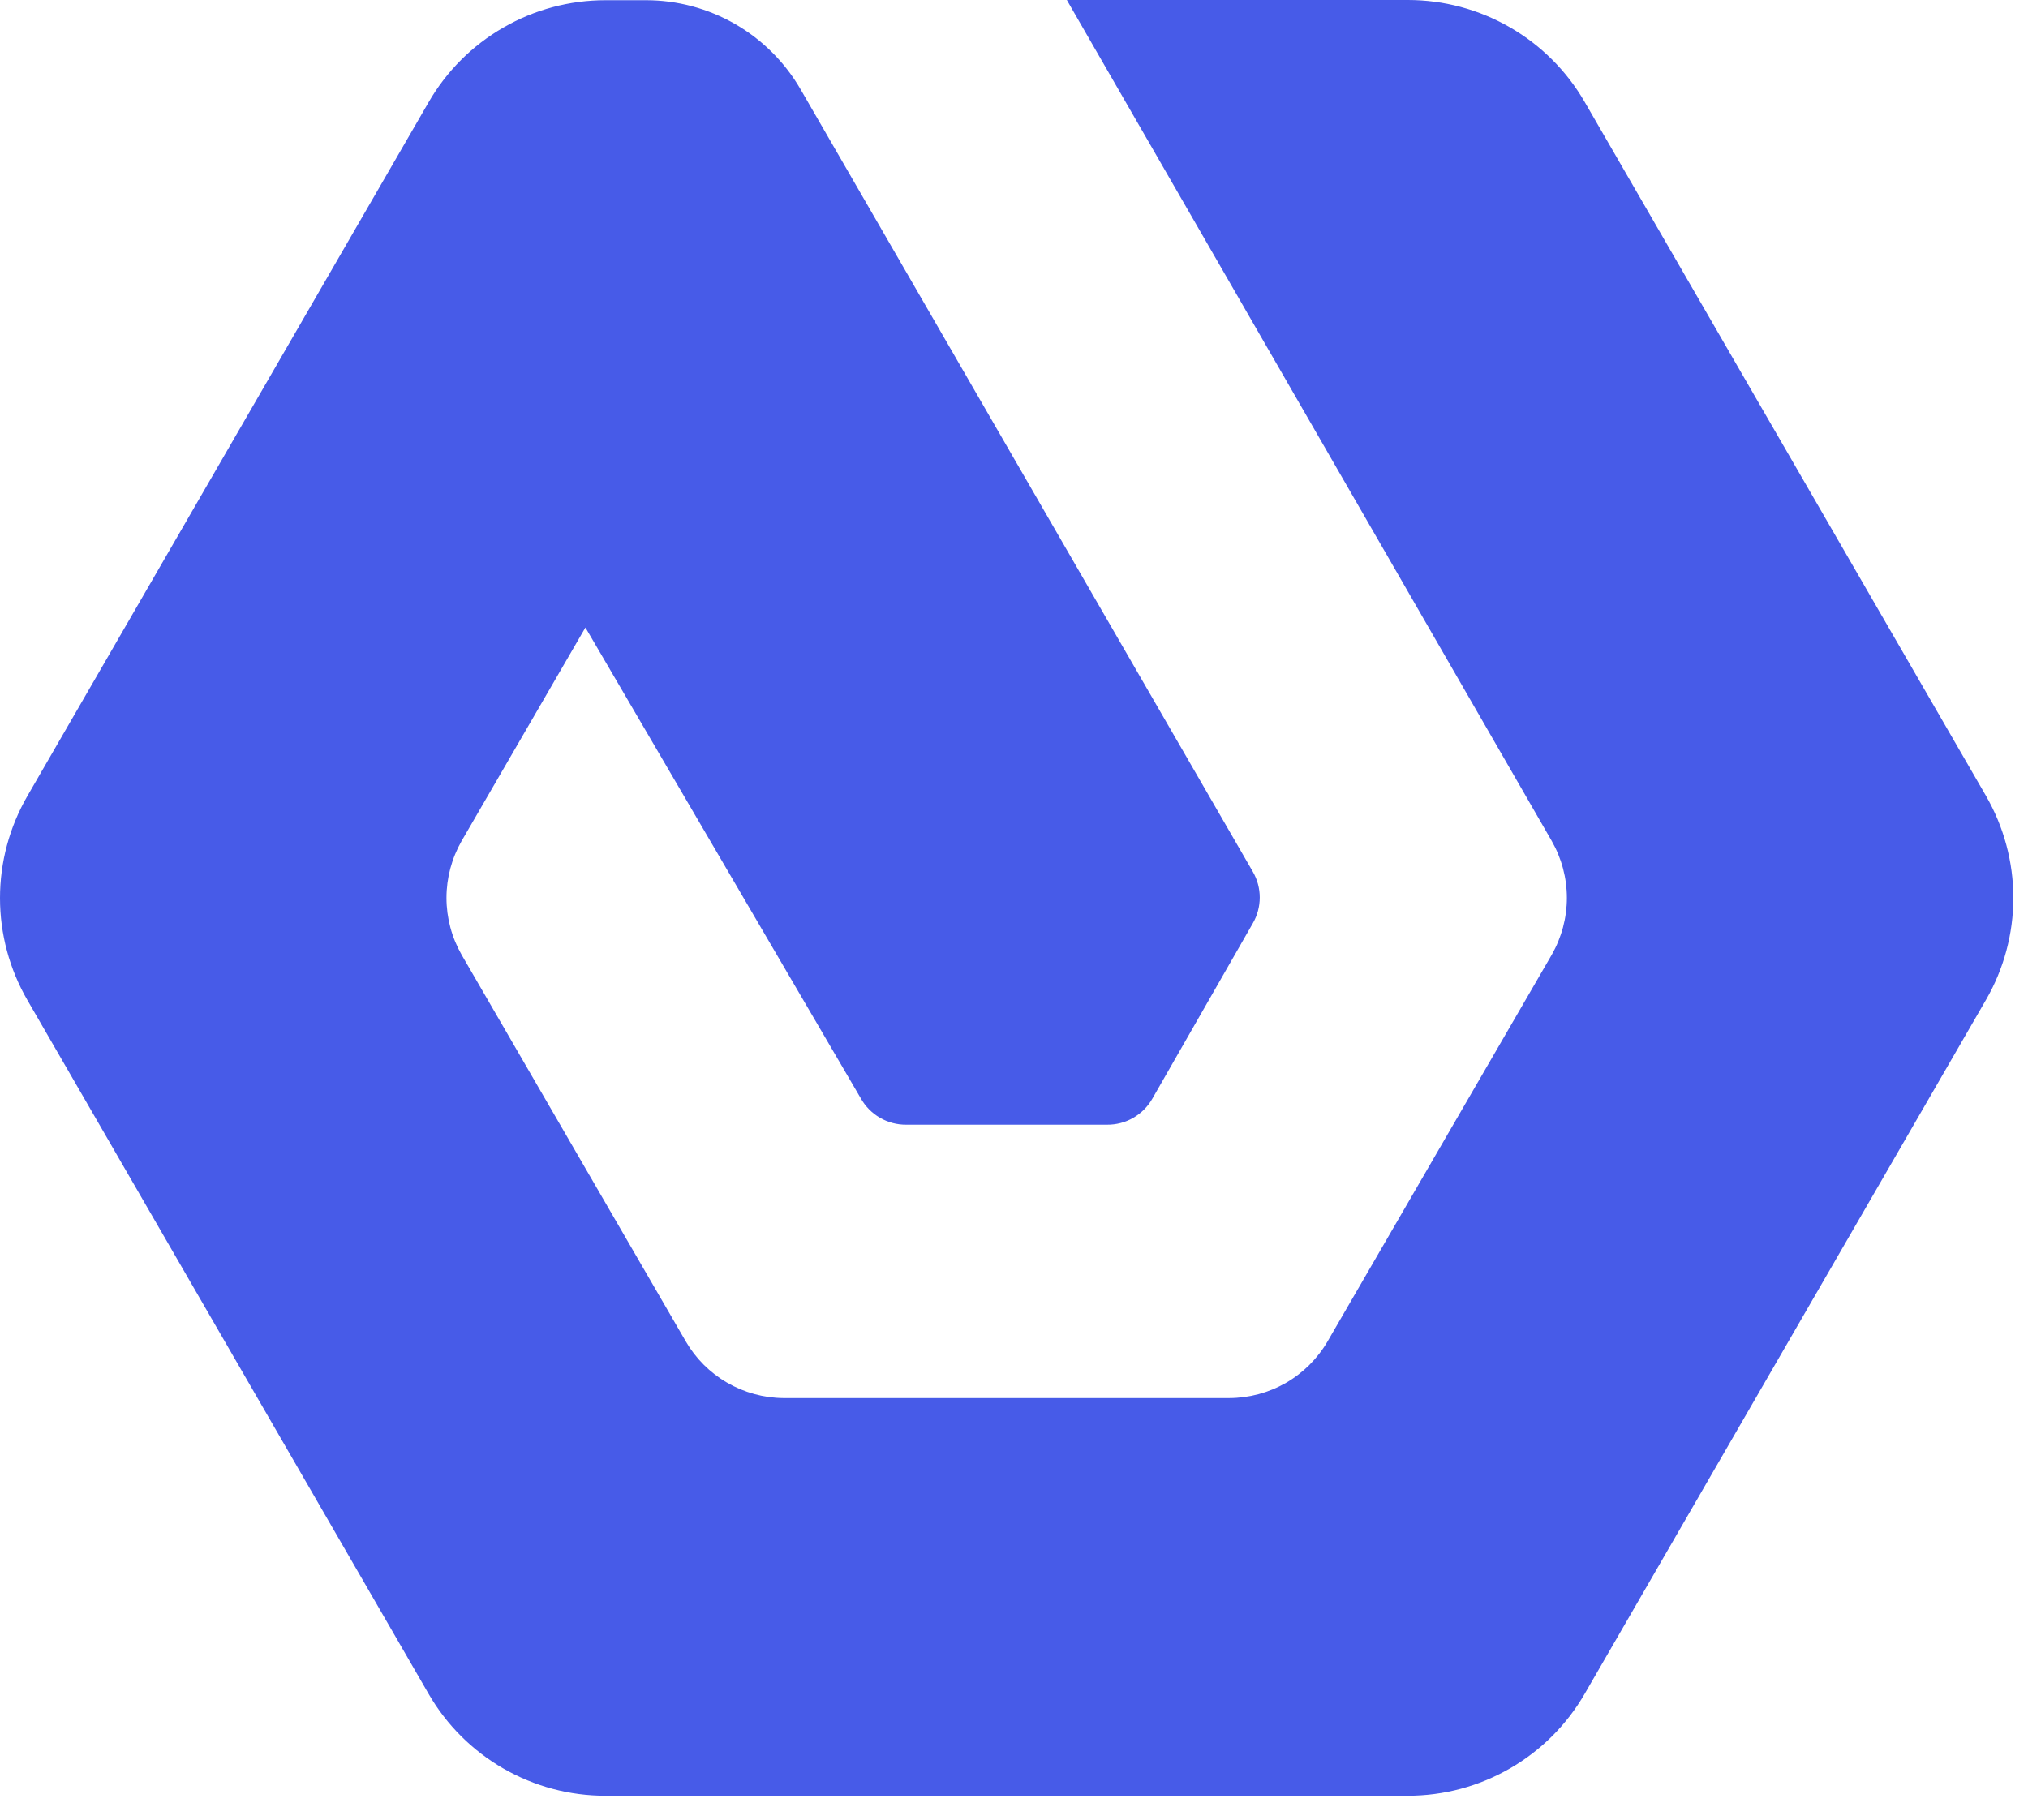
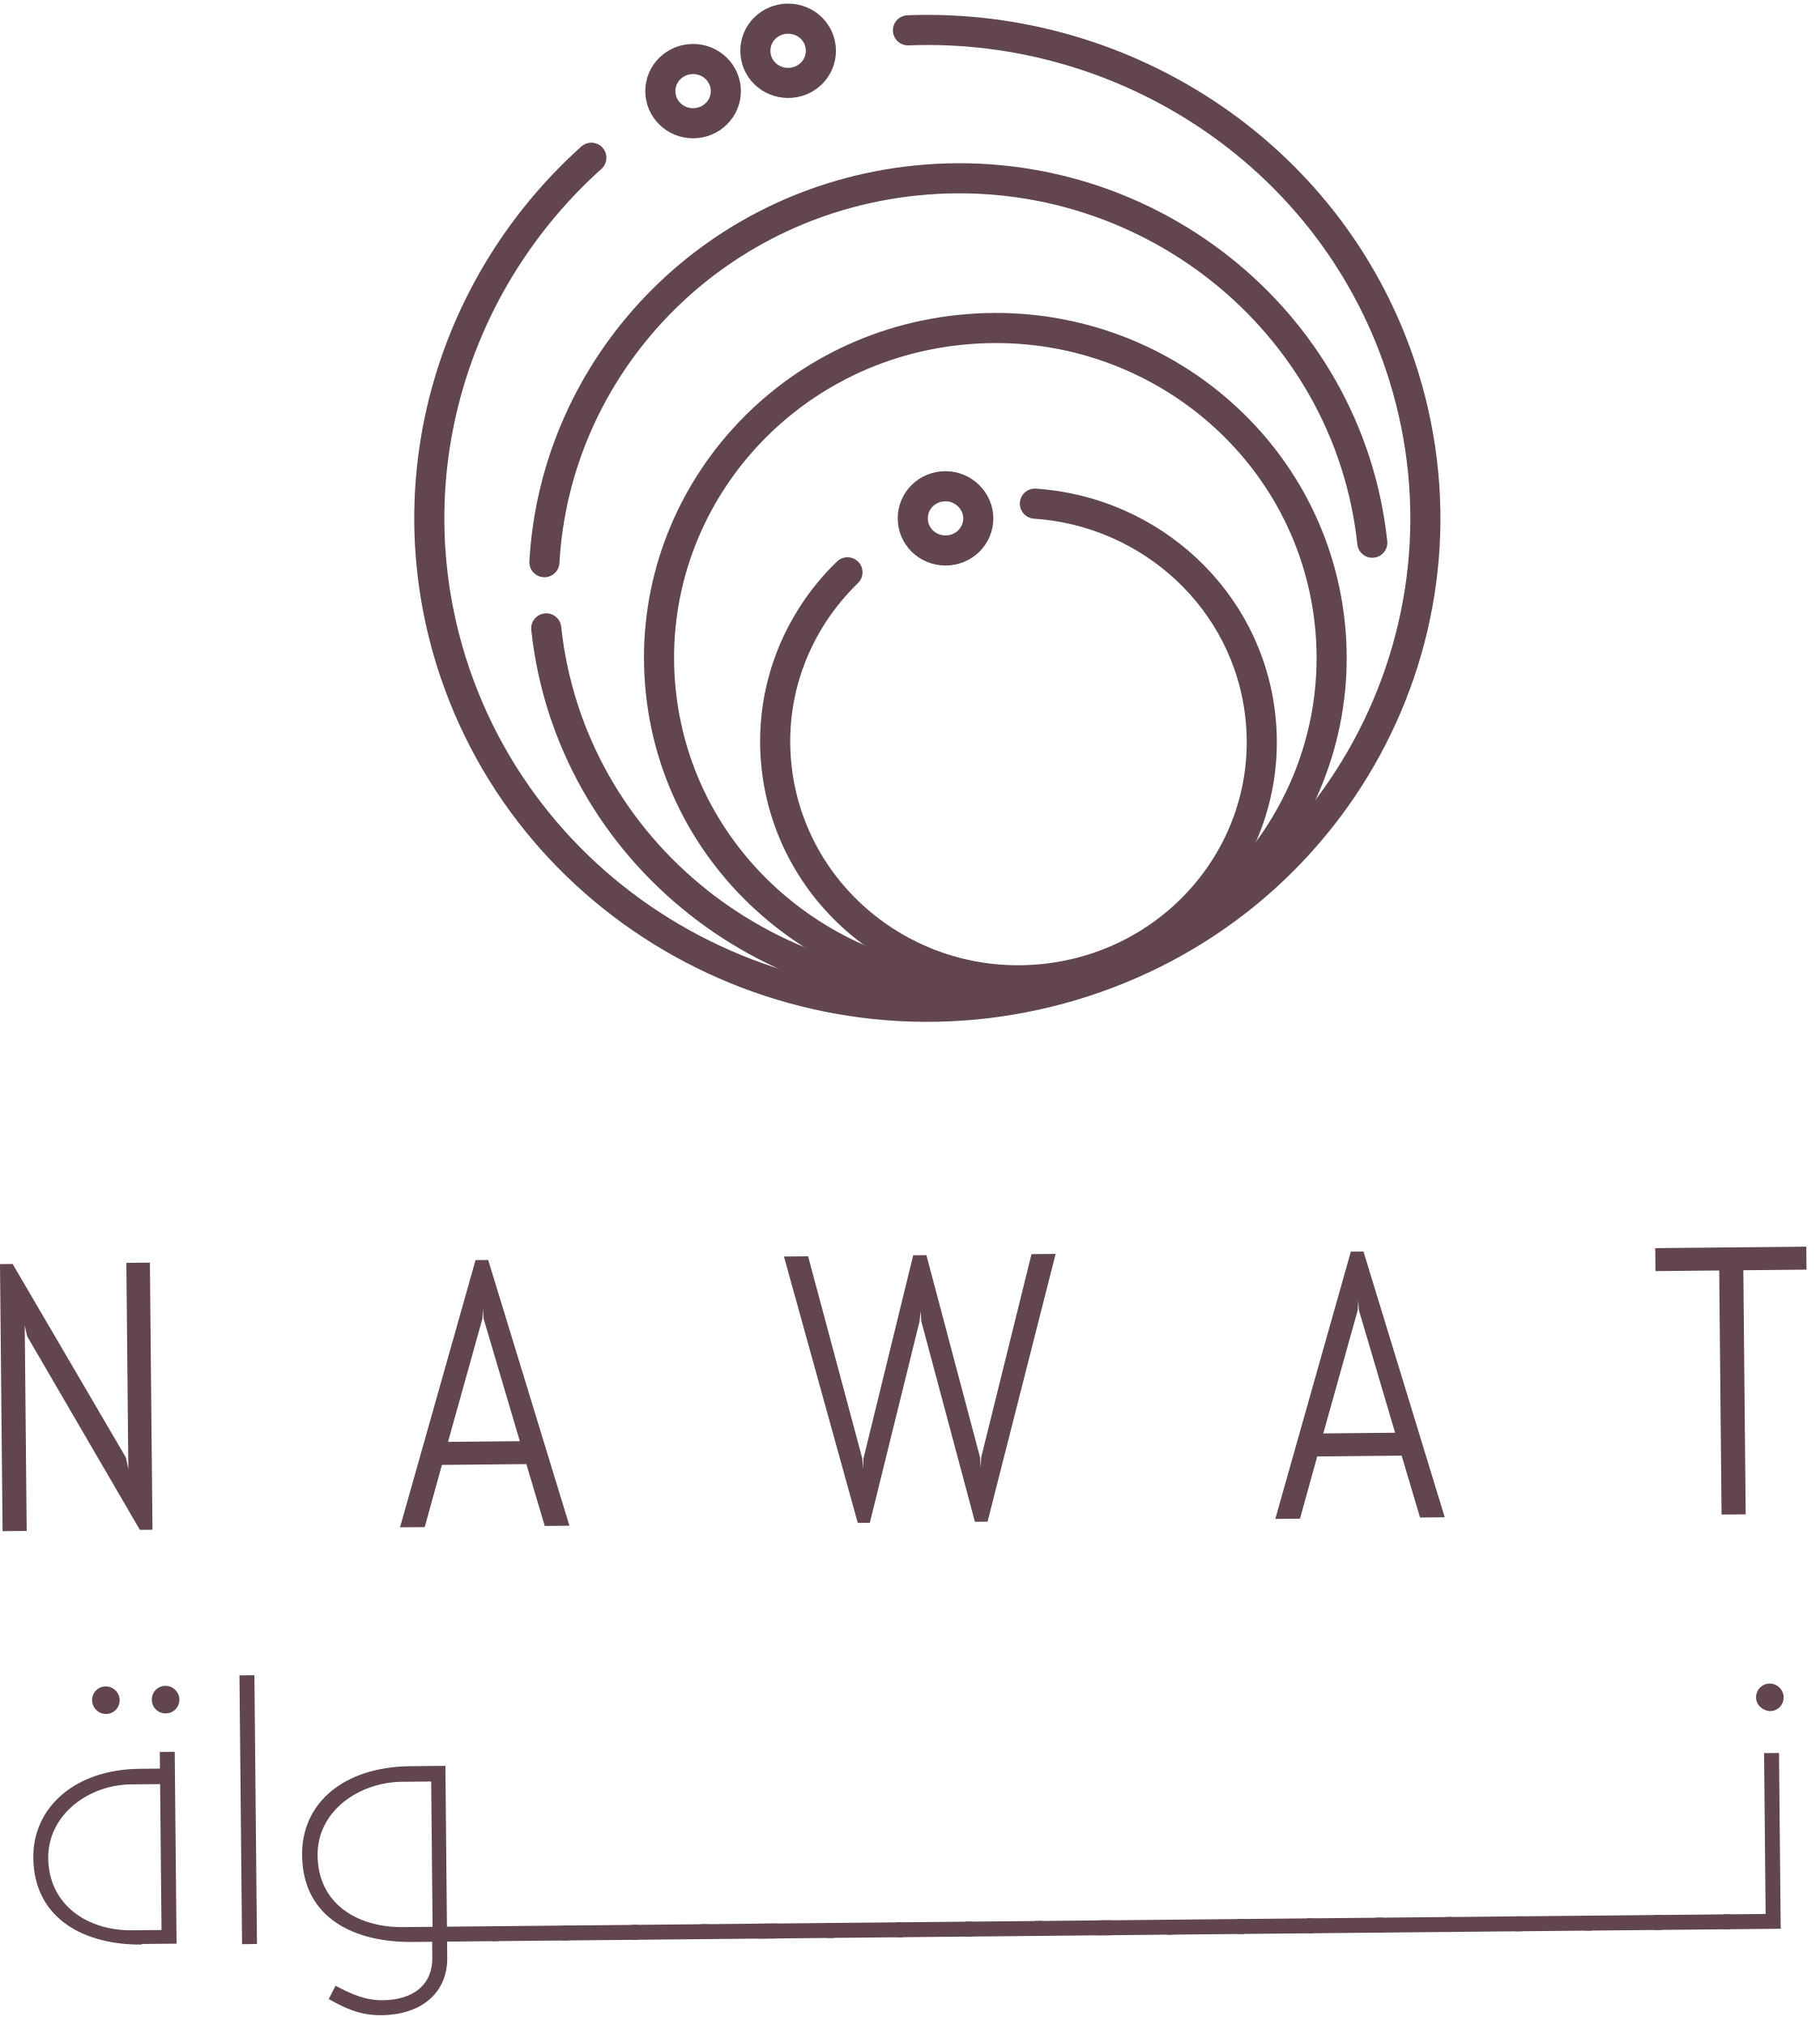
- <svg xmlns="http://www.w3.org/2000/svg" width="39" height="35" viewBox="0 0 39 35" fill="none">
-   <path d="M29.84 16.174C30.031 16.508 30.132 16.886 30.132 17.27C30.132 17.654 30.031 18.032 29.84 18.366L25.531 25.799C25.338 26.131 25.062 26.406 24.73 26.598C24.398 26.789 24.021 26.89 23.637 26.891L15.066 26.891C14.685 26.888 14.311 26.785 13.982 26.594C13.652 26.403 13.378 26.128 13.187 25.799L8.878 18.366C8.687 18.032 8.586 17.654 8.586 17.27C8.586 16.886 8.687 16.508 8.878 16.174L11.258 12.07L16.555 21.128C16.642 21.282 16.769 21.411 16.923 21.5C17.077 21.589 17.252 21.635 17.43 21.633L21.288 21.633C21.466 21.635 21.641 21.589 21.795 21.5C21.949 21.411 22.076 21.282 22.163 21.128L24.092 17.76C24.18 17.609 24.226 17.437 24.226 17.262C24.226 17.088 24.18 16.916 24.092 16.765L15.397 1.72C15.096 1.199 14.662 0.765 14.14 0.464C13.618 0.163 13.026 0.004 12.423 0.004L11.644 0.004C10.954 0.004 10.277 0.185 9.68 0.53C9.082 0.874 8.586 1.37 8.242 1.967L0.527 15.31C0.182 15.907 -7.84862e-07 16.584 -7.54727e-07 17.274C-7.24593e-07 17.963 0.182 18.64 0.527 19.237L8.242 32.58C8.587 33.177 9.083 33.672 9.68 34.016C10.278 34.36 10.955 34.541 11.644 34.54L27.074 34.54C27.764 34.54 28.441 34.359 29.038 34.014C29.636 33.67 30.131 33.174 30.476 32.577L38.191 19.233C38.536 18.637 38.718 17.959 38.718 17.27C38.718 16.581 38.536 15.903 38.191 15.306L30.476 1.963C30.131 1.366 29.636 0.87 29.038 0.526C28.441 0.181 27.764 -0 27.074 3.09408e-06L20.516 3.38073e-06L29.84 16.174Z" fill="#475BE8" />
+ <svg xmlns="http://www.w3.org/2000/svg" width="204" height="227" viewBox="0 0 204 227" fill="none">
+   <path d="M15.677 171.493L3.04 149.787L2.771 148.566L2.993 171.616L0.289 171.642L0 141.703L1.416 141.689L14.118 163.395L14.388 164.68L14.165 141.566L16.805 141.541L17.093 171.48L15.677 171.493Z" fill="#614551" />
+   <path d="M59.005 164.123L49.54 164.214L47.611 171.187L44.843 171.213L53.311 141.254L54.727 141.241L63.836 171.03L61.068 171.057L59.005 164.123ZM50.224 161.632L58.272 161.554L54.211 147.814L54.136 146.72L54.083 147.815L50.224 161.632Z" fill="#614551" />
+   <path d="M110.709 170.577L109.292 170.591L103.28 148.112L103.205 146.953L103.087 148.114L97.51 170.704L96.158 170.717L87.885 140.855L90.59 140.829L96.668 163.501L96.743 164.659L96.797 163.499L102.372 140.716L103.853 140.701L109.867 163.373L109.942 164.532L109.995 163.372L115.635 140.588L118.34 140.562L110.709 170.577Z" fill="#614551" />
+   <path d="M157.128 163.176L147.663 163.268L145.734 170.241L142.966 170.267L151.434 140.308L152.851 140.294L161.959 170.084L159.191 170.111L157.128 163.176ZM148.347 160.685L156.395 160.608L152.335 146.867L152.26 145.773L152.206 146.869L148.347 160.685Z" fill="#614551" />
+   <path d="M195.433 142.394L195.697 169.757L192.992 169.783L192.729 142.42L185.582 142.489L185.557 139.913L202.49 139.75L202.515 142.325L195.433 142.394Z" fill="#614551" />
+   <path d="M15.867 217.982C9.622 218.042 3.799 215.201 3.732 208.247C3.679 202.71 8.273 198.352 15.677 198.28L17.931 198.259L17.913 196.391L19.587 196.375L19.794 217.88L15.867 217.918L15.867 217.982ZM18.105 216.286L17.948 199.997L14.664 200.029C9.964 200.074 5.36 203.402 5.407 208.296C5.457 213.446 9.671 216.432 14.822 216.382L18.105 216.351L18.105 216.286ZM10.323 190.605C10.315 189.768 10.952 189.054 11.854 189.045C12.691 189.037 13.406 189.738 13.414 190.575C13.422 191.412 12.785 192.127 11.883 192.135C11.046 192.143 10.331 191.442 10.323 190.605ZM17.019 190.54C17.011 189.703 17.648 188.989 18.55 188.98C19.387 188.972 20.102 189.674 20.11 190.511C20.118 191.348 19.481 192.062 18.579 192.071C17.678 192.08 17.027 191.377 17.019 190.54Z" fill="#614551" />
+   <path d="M28.519 187.79L26.845 187.806L27.135 217.938L28.809 217.922L28.519 187.79Z" fill="#614551" />
+   <path d="M36.853 224.091L37.611 222.602C39.423 223.551 40.975 224.244 42.907 224.225C46.384 224.192 48.492 222.433 48.463 219.471L48.446 217.669L46.192 217.69C39.947 217.75 33.934 215.168 33.864 207.957C33.808 202.163 38.469 198.061 46.002 197.988L49.93 197.951L50.104 215.978L55.834 215.923L55.85 217.597L50.12 217.652L50.137 219.455C50.175 223.383 47.237 225.858 42.794 225.901C40.477 225.923 38.86 225.23 36.853 224.091ZM45.21 216.026L48.494 215.994L48.337 199.705L45.053 199.736C40.353 199.782 35.554 202.919 35.603 208.005C35.655 213.413 40.06 216.075 45.21 216.026Z" fill="#614551" />
+   <path d="M63.754 215.847L55.191 215.929L55.207 217.603L63.77 217.521L63.754 215.847Z" fill="#614551" />
+   <path d="M71.544 215.772L62.981 215.854L62.997 217.528L71.56 217.446L71.544 215.772Z" fill="#614551" />
+   <path d="M79.335 215.696L70.772 215.779L70.788 217.453L79.351 217.37L79.335 215.696Z" fill="#614551" />
+   <path d="M87.125 215.621L78.562 215.704L78.578 217.378L87.141 217.295L87.125 215.621Z" fill="#614551" />
+   <path d="M93.435 215.56L84.872 215.643L84.888 217.317L93.452 217.235L93.435 215.56Z" fill="#614551" />
+   <path d="M101.225 215.485L92.662 215.568L92.678 217.242L101.242 217.159L101.225 215.485Z" fill="#614551" />
+   <path d="M109.017 215.41L100.453 215.493L100.47 217.167L109.033 217.084L109.017 215.41Z" fill="#614551" />
+   <path d="M116.807 215.335L108.243 215.418L108.26 217.092L116.823 217.009L116.807 215.335Z" fill="#614551" />
+   <path d="M124.598 215.26L116.035 215.343L116.051 217.017L124.614 216.934L124.598 215.26Z" fill="#614551" />
+   <path d="M131.616 215.192L123.052 215.275L123.068 216.949L131.632 216.866L131.616 215.192Z" fill="#614551" />
+   <path d="M139.406 215.117L130.842 215.2L130.859 216.874L139.422 216.791L139.406 215.117Z" fill="#614551" />
+   <path d="M147.26 215.041L138.697 215.124L138.713 216.798L147.277 216.715L147.26 215.041Z" fill="#614551" />
+   <path d="M155.052 214.966L146.488 215.049L146.505 216.723L155.068 216.64L155.052 214.966Z" fill="#614551" />
+   <path d="M162.842 214.891L154.278 214.974L154.295 216.648L162.858 216.565L162.842 214.891Z" fill="#614551" />
+   <path d="M170.633 214.816L162.07 214.899L162.086 216.573L170.649 216.49L170.633 214.816Z" fill="#614551" />
+   <path d="M178.423 214.741L169.86 214.823L169.876 216.497L178.439 216.415L178.423 214.741Z" fill="#614551" />
+   <path d="M186.214 214.666L177.651 214.748L177.667 216.422L186.23 216.34L186.214 214.666Z" fill="#614551" />
+   <path d="M194.004 214.591L185.441 214.673L185.457 216.347L194.02 216.265L194.004 214.591Z" fill="#614551" />
+   <path d="M193.232 214.598L197.932 214.552L197.758 196.525L199.432 196.508L199.622 216.21L193.248 216.272L193.232 214.598ZM196.861 190.287C196.853 189.45 197.49 188.736 198.391 188.727C199.228 188.719 199.943 189.42 199.951 190.257C199.96 191.094 199.322 191.809 198.421 191.818C197.583 191.761 196.869 191.124 196.861 190.287Z" fill="#614551" />
+   <path d="M116.016 56.457C128.996 57.323 139.878 67.205 141.294 80.337C142.892 95.034 132.03 108.175 117.042 109.74C102.053 111.305 88.65 100.654 87.052 85.957C86.144 77.554 89.316 69.669 95.004 64.154" stroke="#614551" stroke-width="3.375" stroke-miterlimit="10" stroke-linecap="round" />
+   <path d="M149.071 69.844C151.249 90.144 136.259 108.366 115.556 110.5C94.854 112.634 76.268 97.934 74.089 77.635C71.911 57.336 86.901 39.114 107.604 36.98C128.343 34.809 146.892 49.545 149.071 69.844Z" stroke="#614551" stroke-width="3.375" stroke-miterlimit="10" stroke-linecap="round" />
+   <path d="M112.439 111.038C86.876 113.67 63.922 95.505 61.235 70.44" stroke="#614551" stroke-width="3.375" stroke-miterlimit="10" stroke-linecap="round" />
+   <path d="M61.03 63.021C62.268 41.057 79.596 22.621 102.635 20.238C128.198 17.606 151.153 35.772 153.839 60.836" stroke="#614551" stroke-width="3.375" stroke-miterlimit="10" stroke-linecap="round" />
+   <path d="M101.784 3.398C126.527 2.437 149.822 17.839 157.369 42.187C166.316 71.121 149.701 101.669 120.193 110.475C90.684 119.28 59.527 102.951 50.544 74.016C44.101 53.162 50.94 31.465 66.291 17.681" stroke="#614551" stroke-width="3.375" stroke-miterlimit="10" stroke-linecap="round" />
+   <path d="M109.669 58.115C109.664 60.115 108.029 61.712 105.988 61.707C103.948 61.702 102.32 60.098 102.325 58.098C102.329 56.097 103.965 54.501 106.005 54.506C108.008 54.511 109.673 56.151 109.669 58.115Z" stroke="#614551" stroke-width="3.375" stroke-miterlimit="10" stroke-linecap="round" />
+   <path d="M77.716 13.816C79.744 13.806 81.379 12.185 81.369 10.197C81.358 8.208 79.705 6.604 77.677 6.615C75.649 6.625 74.014 8.246 74.024 10.234C74.035 12.223 75.688 13.826 77.716 13.816Z" stroke="#614551" stroke-width="3.375" stroke-miterlimit="10" stroke-linecap="round" />
+   <path d="M92.024 5.702C92.019 7.702 90.383 9.299 88.343 9.294C86.303 9.289 84.675 7.685 84.679 5.685C84.684 3.685 86.32 2.088 88.36 2.093C90.4 2.098 92.028 3.702 92.024 5.702Z" stroke="#614551" stroke-width="3.375" stroke-miterlimit="10" stroke-linecap="round" />
</svg>
